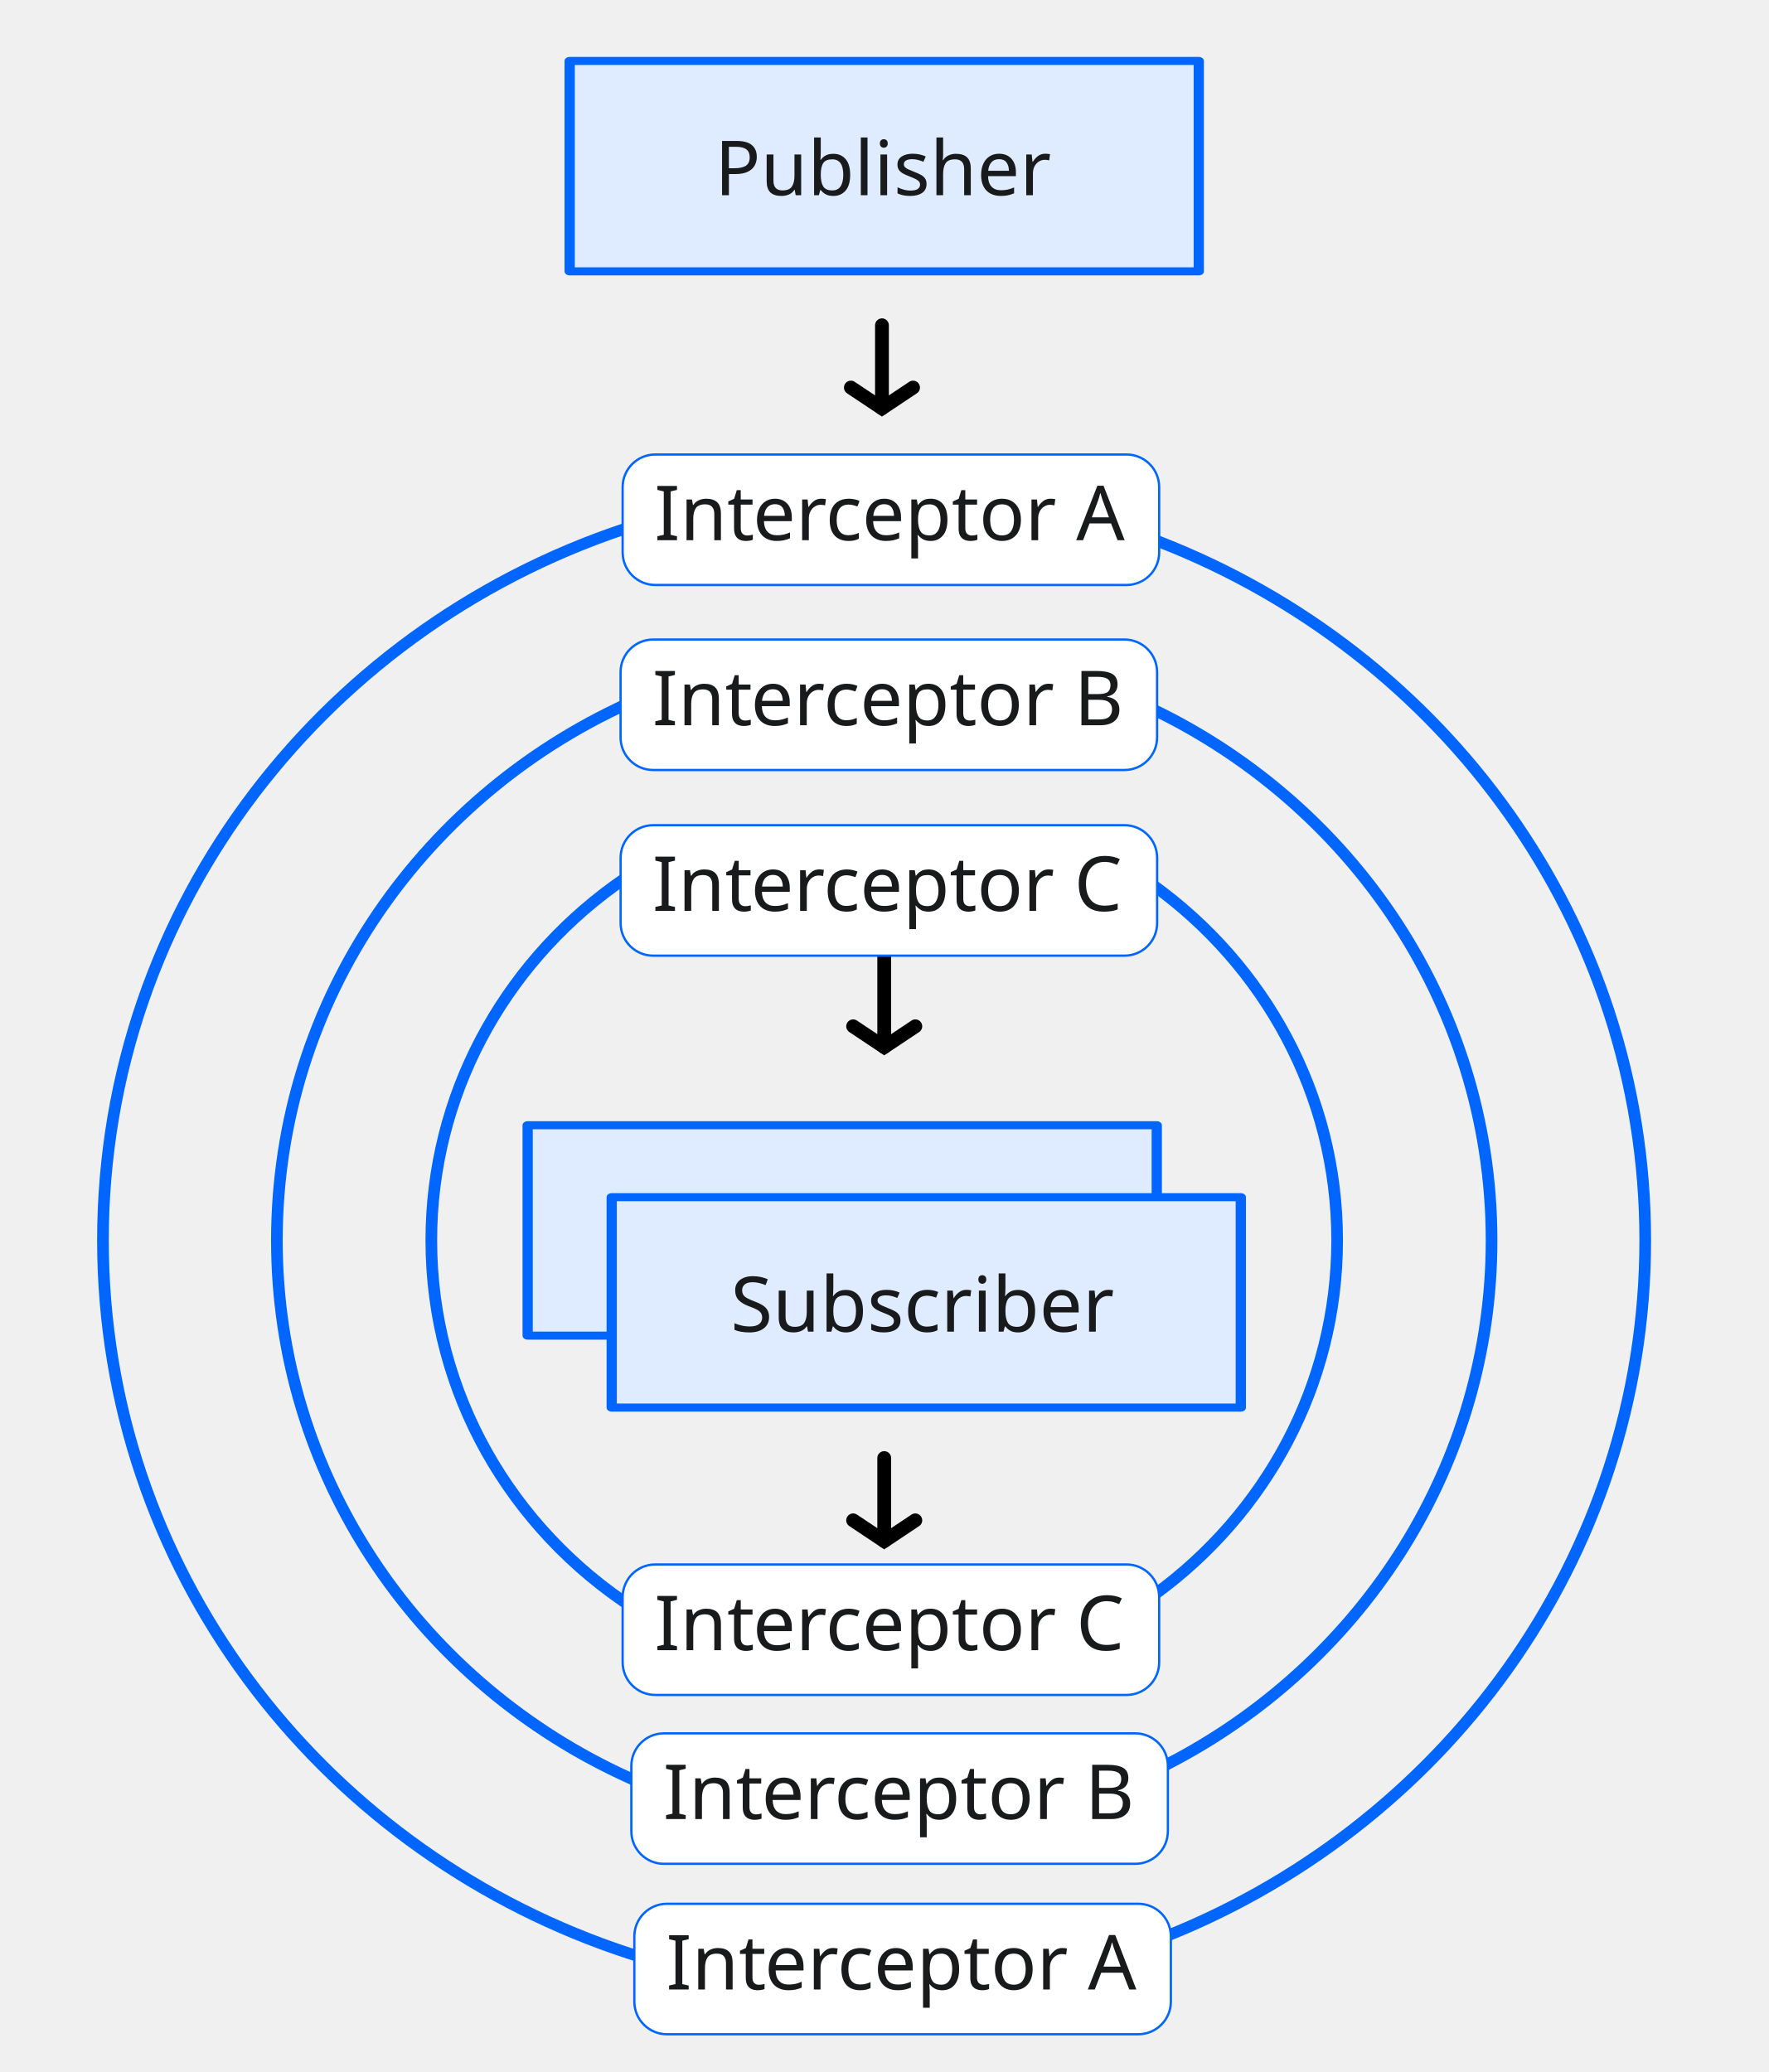
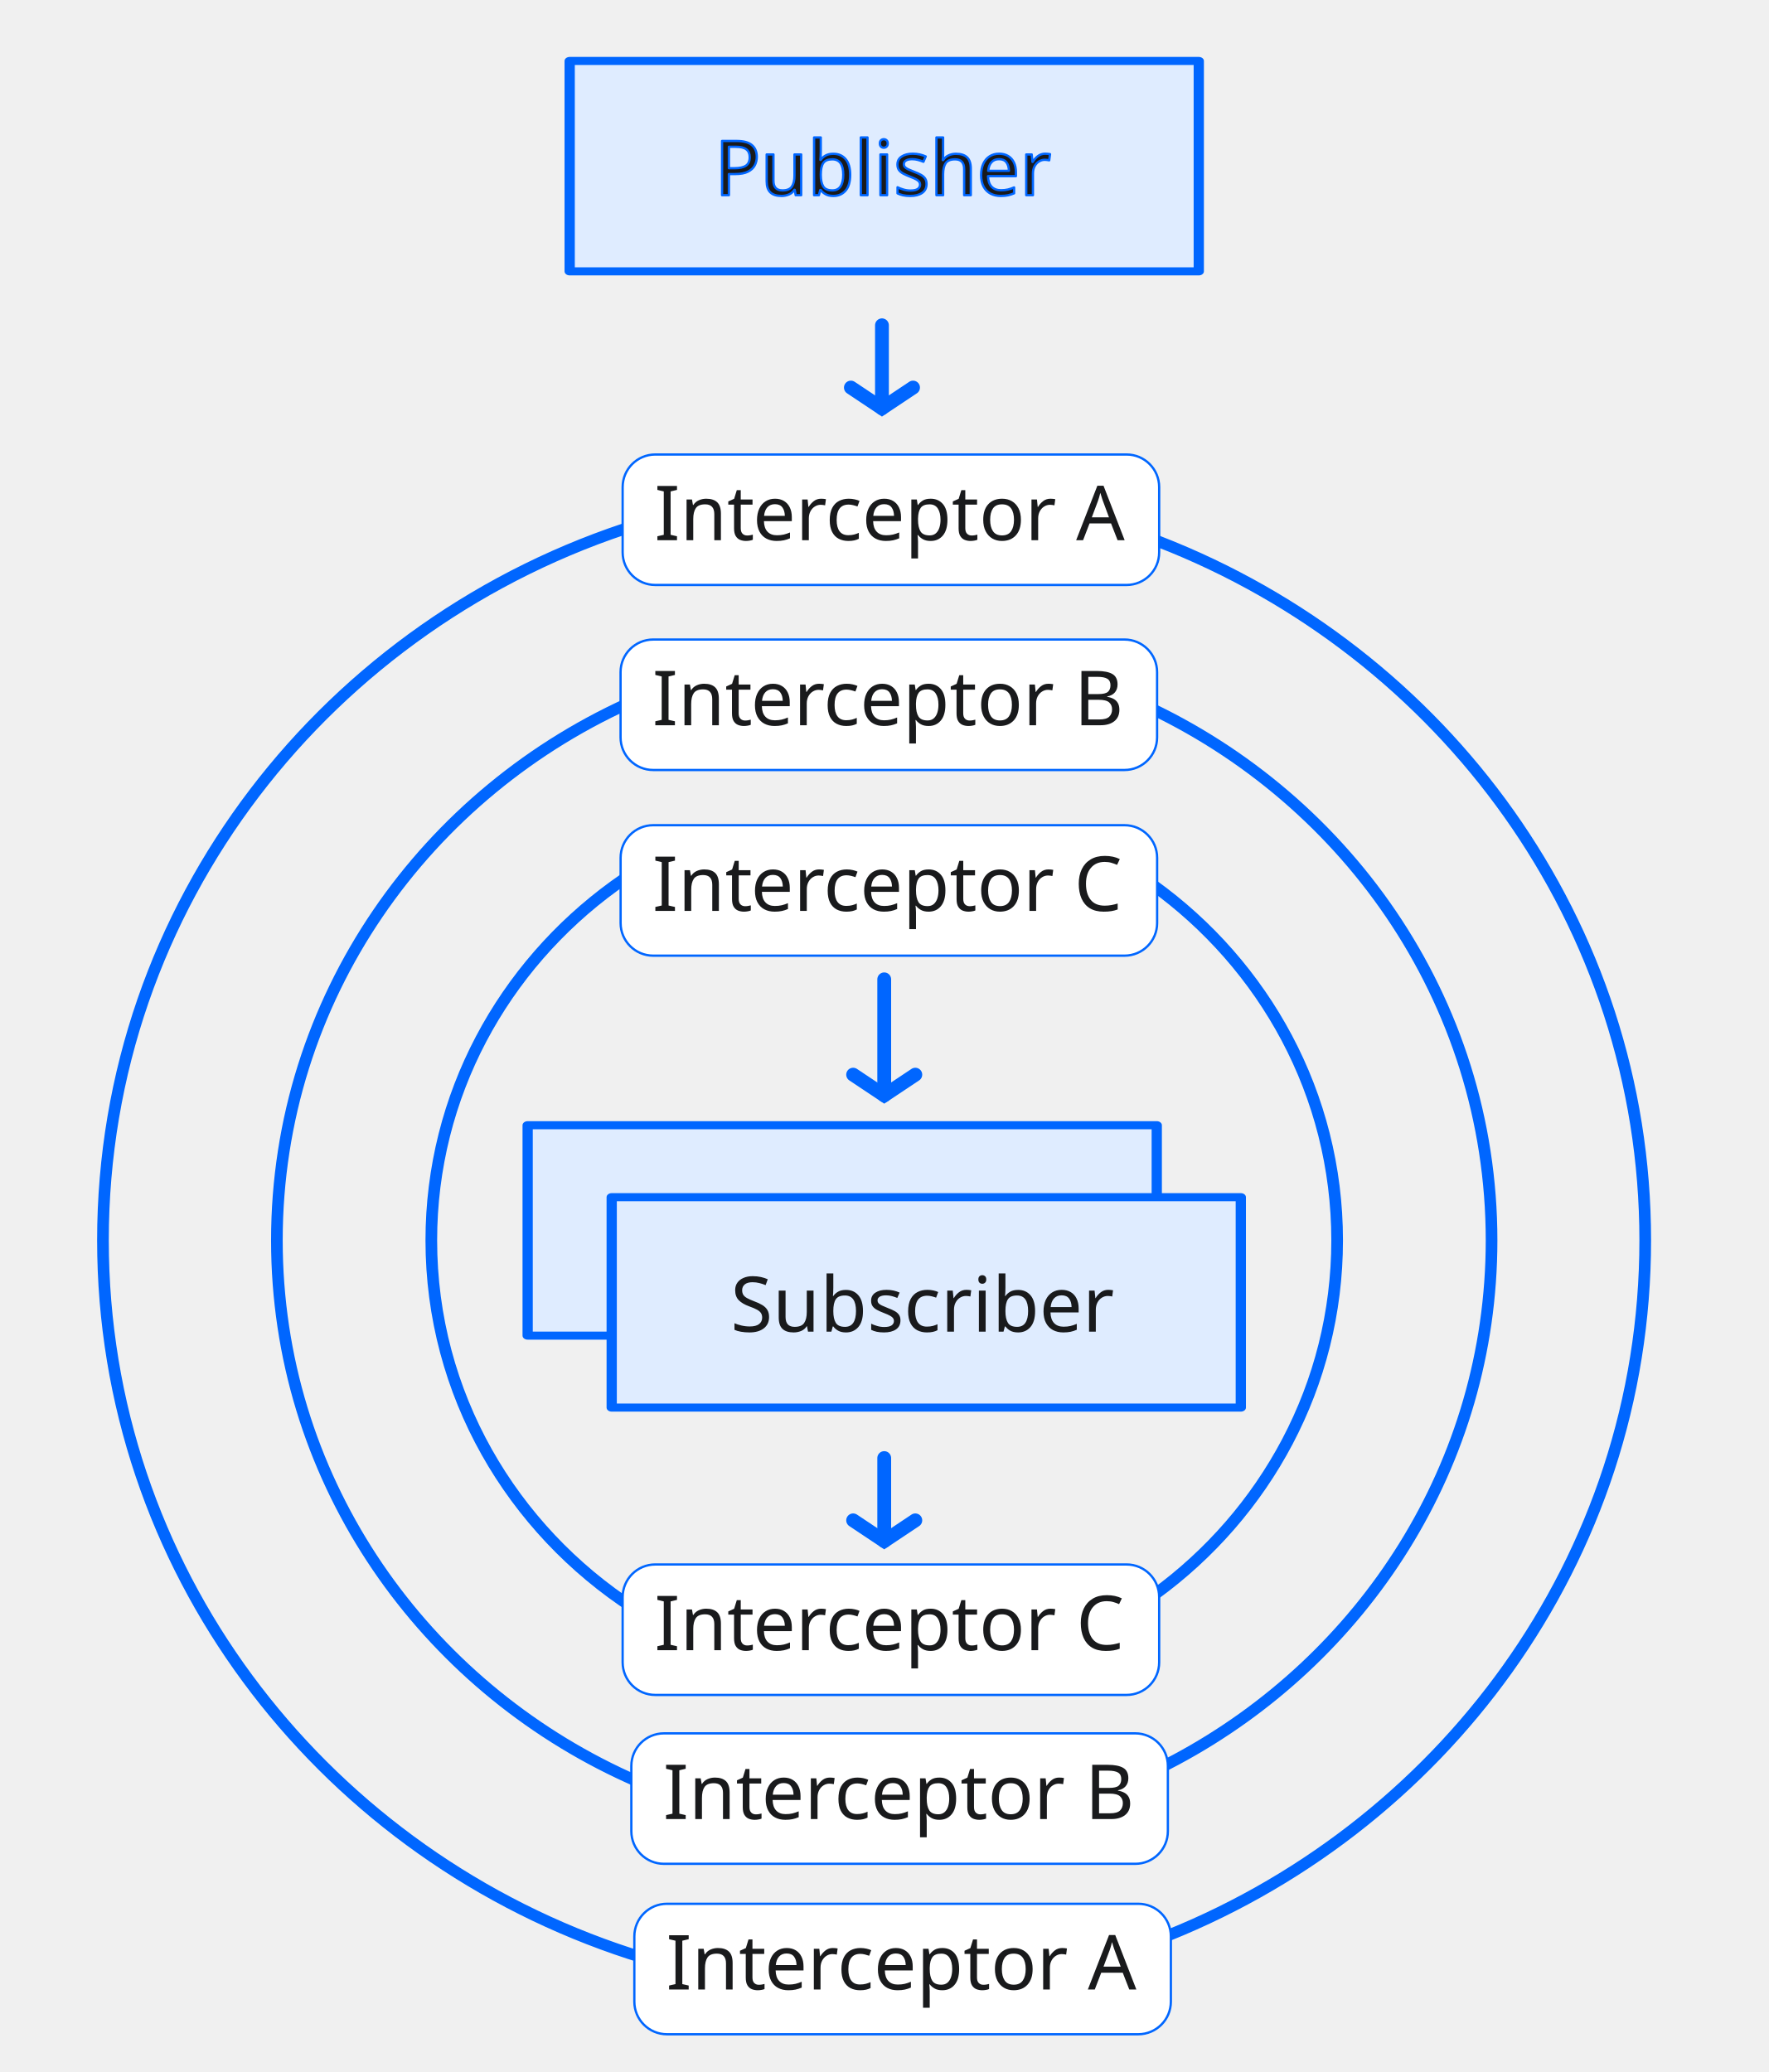
<svg xmlns="http://www.w3.org/2000/svg" width="100%" height="100%" viewBox="0 0 768 900" version="1.1" xml:space="preserve" style="fill-rule:evenodd;clip-rule:evenodd;stroke-linecap:round;stroke-linejoin:round;stroke-miterlimit:1.5;">
  <g transform="matrix(0.883638,0,0,0.861613,17.7108,85.058)">
    <path d="M281.776,347.938C284.87,345.635 288.025,343.41 291.239,341.266M291.413,712.012C231.466,672.112 191.932,603.927 191.932,526.582C191.932,453.46 227.266,388.527 281.776,347.938M540.631,343.18C542.578,344.522 544.502,345.894 546.403,347.295M291.239,341.266C292.813,340.217 294.4,339.187 296.001,338.177M546.403,347.295C601.406,387.839 637.116,453.073 637.116,526.582C637.116,599.634 601.848,664.514 547.425,705.11M547.425,705.11C544.126,707.571 540.757,709.942 537.321,712.221M300.5,717.75C297.422,715.909 294.392,713.996 291.413,712.012" style="fill:none;stroke:rgb(0,102,255);stroke-width:5.73px;" />
  </g>
  <g transform="matrix(1.18493,0,0,1.15539,-107.181,-69.6407)">
    <path d="M317.176,726.782C243.052,690.639 191.932,614.533 191.932,526.582C191.932,435.769 246.432,357.585 324.482,322.981M322.975,729.507C321.027,728.626 319.094,727.718 317.176,726.782M505.068,323.205C582.849,357.92 637.116,435.964 637.116,526.582C637.116,610.733 590.318,684.04 521.35,721.875M521.35,721.875C518.923,723.207 516.468,724.494 513.987,725.737" style="fill:none;stroke:rgb(0,102,255);stroke-width:4.27px;" />
  </g>
  <g transform="matrix(1.5045,0,0,1.467,-244.048,-233.727)">
    <path d="M340.145,736.423C253.821,705.787 191.932,623.355 191.932,526.582C191.932,427.375 256.972,343.24 346.702,314.528M347.604,738.922C345.098,738.132 342.612,737.298 340.145,736.423M490.957,317.807C495.191,318.945 496.247,319.493 496.814,319.719C578.983,352.471 637.116,432.791 637.116,526.582C637.116,620.88 578.351,701.562 495.475,733.972M495.475,733.972C493.153,734.88 492.515,735.543 490.156,736.374" style="fill:none;stroke:rgb(0,102,255);stroke-width:3.37px;" />
  </g>
  <g id="Publisher" transform="matrix(1,0,0,1,-55.4529,-94.1244)">
    <g transform="matrix(1.3493,0,0,1.0615,-105.784,-7.41726)">
      <rect x="302.85" y="120.601" width="202.481" height="86.099" style="fill:rgb(223,236,255);stroke:rgb(0,102,255);stroke-width:3.3px;" />
    </g>
    <g transform="matrix(0.718816,0,0,0.718816,130.442,-14.3013)">
      <g transform="matrix(45.9088,0,0,45.9088,530.246,268.788)">
            </g>
-       <text x="327.466px" y="268.788px" style="font-family:'TiltWarp-Regular', 'Tilt Warp';font-size:45.909px;fill:rgb(25,26,28);">Publisher</text>
+       <text x="327.466px" y="268.788px" style="font-family:'TiltWarp-Regular', 'Tilt Warp';font-size:45.909px;fill:rgb(25,26,28);stroke:rgb(0,102,255);stroke-width:1.39px;stroke-linecap:butt;stroke-miterlimit:2;">Publisher</text>
    </g>
  </g>
  <g id="Subscriber" transform="matrix(1,0,0,1,-73.7028,368.15)">
    <g transform="matrix(1.3493,0,0,1.0615,-105.784,-7.41726)">
      <rect x="302.85" y="120.601" width="202.481" height="86.099" style="fill:rgb(223,236,255);stroke:rgb(0,102,255);stroke-width:3.3px;" />
    </g>
    <g transform="matrix(0.529935,0,0,0.529935,180.942,36.5794)">
      <text x="327.466px" y="268.788px" style="font-family:'TiltWarp-Regular', 'Tilt Warp';font-size:62.825px;">Subscriber</text>
    </g>
  </g>
  <g id="Subscriber1" transform="matrix(1,0,0,1,-37.2029,399.409)">
    <g transform="matrix(1.3493,0,0,1.0615,-105.784,-7.41726)">
      <rect x="302.85" y="120.601" width="202.481" height="86.099" style="fill:rgb(223,236,255);stroke:rgb(0,102,255);stroke-width:3.3px;" />
    </g>
    <g transform="matrix(0.529935,0,0,0.529935,180.942,36.5794)">
      <text x="327.466px" y="268.788px" style="font-family:'TiltWarp-Regular', 'Tilt Warp';font-size:62.825px;fill:rgb(25,26,28);">Subscriber</text>
    </g>
  </g>
-   <g transform="matrix(1,0,0,0.396552,0,289.62)">
-     <g transform="matrix(1,-0,-0,2.52174,0,-730.345)">
-       <path d="M397.5,445.789L384,454.789L370.5,445.789" style="fill:none;stroke:black;stroke-width:6px;stroke-linejoin:miter;stroke-miterlimit:10;" />
-       <path d="M384,404.385L384,454.789" style="fill:none;stroke:black;stroke-width:6px;" />
+   <g transform="matrix(1,0,0,0.396552,0,310.62)">
+     <g transform="matrix(1,-0,-0,2.52174,0,-783.301)">
+       <path d="M397.5,466.789L384,475.789L370.5,466.789" style="fill:none;stroke:rgb(0,102,255);stroke-width:6px;stroke-linejoin:miter;stroke-miterlimit:10;" />
+       <path d="M384,425.385L384,475.789" style="fill:none;stroke:rgb(0,102,255);stroke-width:6px;" />
    </g>
  </g>
  <g transform="matrix(1,0,0,0.291166,0,549.062)">
    <g transform="matrix(1,-0,-0,3.43447,0,-1885.73)">
-       <path d="M397.5,660.378L384,669.378L370.5,660.378" style="fill:none;stroke:black;stroke-width:6px;stroke-linejoin:miter;stroke-miterlimit:10;" />
-       <path d="M384,633.327L384,669.378" style="fill:none;stroke:black;stroke-width:6px;" />
+       <path d="M397.5,660.378L384,669.378L370.5,660.378" style="fill:none;stroke:rgb(0,102,255);stroke-width:6px;stroke-linejoin:miter;stroke-miterlimit:10;" />
+       <path d="M384,633.327L384,669.378" style="fill:none;stroke:rgb(0,102,255);stroke-width:6px;" />
    </g>
  </g>
  <g transform="matrix(1,0,0,0.291166,-0.982881,57.0245)">
    <g transform="matrix(1,-0,-0,3.43447,0.982881,-195.849)">
-       <path d="M396.517,168.341L383.017,177.341L369.517,168.341" style="fill:none;stroke:black;stroke-width:6px;stroke-linejoin:miter;stroke-miterlimit:10;" />
-       <path d="M383.017,141.29L383.017,177.341" style="fill:none;stroke:black;stroke-width:6px;" />
+       <path d="M396.517,168.341L383.017,177.341L369.517,168.341" style="fill:none;stroke:rgb(0,102,255);stroke-width:6px;stroke-linejoin:miter;stroke-miterlimit:10;" />
+       <path d="M383.017,141.29L383.017,177.341" style="fill:none;stroke:rgb(0,102,255);stroke-width:6px;" />
    </g>
  </g>
  <g id="InterceptorA" transform="matrix(1,0,0,1,-0.900526,80.3706)">
    <g transform="matrix(1,0,0,1.01114,-0.715545,-2.9433)">
      <path d="M504.116,212.164L504.116,240.187C504.116,247.92 497.768,254.198 489.949,254.198L285.283,254.198C277.464,254.198 271.116,247.92 271.116,240.187L271.116,212.164C271.116,204.431 277.464,198.153 285.283,198.153L489.949,198.153C497.768,198.153 504.116,204.431 504.116,212.164Z" style="fill:white;stroke:rgb(0,102,255);stroke-width:0.99px;" />
    </g>
    <g transform="matrix(0.404946,0,0,0.404946,151.565,125.8)">
      <g id="Interceptor1">
        <g transform="matrix(81.4923,0,0,81.4923,824.162,268.788)">
                </g>
        <text x="327.466px" y="268.788px" style="font-family:'TiltWarp-Regular', 'Tilt Warp';font-size:81.492px;fill:rgb(25,26,28);">Int<tspan x="433.08px 479.287px 511.069px 549.451px 595.658px 645.775px 677.394px " y="268.788px 268.788px 268.788px 268.788px 268.788px 268.788px 268.788px ">ercepto</tspan>r B</text>
      </g>
    </g>
  </g>
  <g id="InterceptorA1" transform="matrix(1,0,0,1,-0.883407,161.02)">
    <g transform="matrix(1,0,0,1.01114,-0.715545,-2.9433)">
      <path d="M504.116,212.164L504.116,240.187C504.116,247.92 497.768,254.198 489.949,254.198L285.283,254.198C277.464,254.198 271.116,247.92 271.116,240.187L271.116,212.164C271.116,204.431 277.464,198.153 285.283,198.153L489.949,198.153C497.768,198.153 504.116,204.431 504.116,212.164Z" style="fill:white;stroke:rgb(0,102,255);stroke-width:0.99px;" />
    </g>
    <g transform="matrix(0.404946,0,0,0.404946,151.565,125.8)">
      <g id="Interceptor11">
        <g transform="matrix(81.4923,0,0,81.4923,823.347,268.788)">
                </g>
        <text x="327.466px" y="268.788px" style="font-family:'TiltWarp-Regular', 'Tilt Warp';font-size:81.492px;fill:rgb(25,26,28);">Int<tspan x="433.08px 479.287px 511.069px 549.451px 595.658px 645.775px 677.394px " y="268.788px 268.788px 268.788px 268.788px 268.788px 268.788px 268.788px ">ercepto</tspan>r C</text>
      </g>
    </g>
  </g>
  <g id="InterceptorA2" transform="matrix(1,0,0,1,0,482.131)">
    <g transform="matrix(1,0,0,1.01114,-0.715545,-2.9433)">
      <path d="M504.116,212.164L504.116,240.187C504.116,247.92 497.768,254.198 489.949,254.198L285.283,254.198C277.464,254.198 271.116,247.92 271.116,240.187L271.116,212.164C271.116,204.431 277.464,198.153 285.283,198.153L489.949,198.153C497.768,198.153 504.116,204.431 504.116,212.164Z" style="fill:white;stroke:rgb(0,102,255);stroke-width:0.99px;" />
    </g>
    <g transform="matrix(0.404946,0,0,0.404946,151.565,125.8)">
      <g id="Interceptor12">
        <g transform="matrix(81.4923,0,0,81.4923,823.347,268.788)">
                </g>
        <text x="327.466px" y="268.788px" style="font-family:'TiltWarp-Regular', 'Tilt Warp';font-size:81.492px;fill:rgb(25,26,28);">Int<tspan x="433.08px 479.287px 511.069px 549.451px 595.658px 645.775px 677.394px " y="268.788px 268.788px 268.788px 268.788px 268.788px 268.788px 268.788px ">ercepto</tspan>r C</text>
      </g>
    </g>
  </g>
  <g id="InterceptorA3" transform="matrix(1,0,0,1,3.77921,555.487)">
    <g transform="matrix(1,0,0,1.01114,-0.715545,-2.9433)">
      <path d="M504.116,212.164L504.116,240.187C504.116,247.92 497.768,254.198 489.949,254.198L285.283,254.198C277.464,254.198 271.116,247.92 271.116,240.187L271.116,212.164C271.116,204.431 277.464,198.153 285.283,198.153L489.949,198.153C497.768,198.153 504.116,204.431 504.116,212.164Z" style="fill:white;stroke:rgb(0,102,255);stroke-width:0.99px;" />
    </g>
    <g transform="matrix(0.404946,0,0,0.404946,151.565,125.8)">
      <g id="Interceptor13">
        <g transform="matrix(81.4923,0,0,81.4923,824.162,268.788)">
                </g>
        <text x="327.466px" y="268.788px" style="font-family:'TiltWarp-Regular', 'Tilt Warp';font-size:81.492px;fill:rgb(25,26,28);">Int<tspan x="433.08px 479.287px 511.069px 549.451px 595.658px 645.775px 677.394px " y="268.788px 268.788px 268.788px 268.788px 268.788px 268.788px 268.788px ">ercepto</tspan>r B</text>
      </g>
    </g>
  </g>
  <g id="InterceptorA4" transform="matrix(1,0,0,1,5.08139,629.518)">
    <g transform="matrix(1,0,0,1.01114,-0.715545,-2.9433)">
      <path d="M504.116,212.164L504.116,240.187C504.116,247.92 497.768,254.198 489.949,254.198L285.283,254.198C277.464,254.198 271.116,247.92 271.116,240.187L271.116,212.164C271.116,204.431 277.464,198.153 285.283,198.153L489.949,198.153C497.768,198.153 504.116,204.431 504.116,212.164Z" style="fill:white;stroke:rgb(0,102,255);stroke-width:0.99px;" />
    </g>
    <g transform="matrix(0.404946,0,0,0.404946,151.565,125.8)">
      <g id="Interceptor14">
        <g transform="matrix(81.4923,0,0,81.4923,829.133,268.788)">
                </g>
        <text x="327.466px" y="268.788px" style="font-family:'TiltWarp-Regular', 'Tilt Warp';font-size:81.492px;fill:rgb(25,26,28);">Int<tspan x="433.08px 479.287px 511.069px 549.451px 595.658px 645.775px 677.394px " y="268.788px 268.788px 268.788px 268.788px 268.788px 268.788px 268.788px ">ercepto</tspan>r A</text>
      </g>
    </g>
  </g>
  <g id="InterceptorA5">
    <g transform="matrix(1,0,0,1.01114,-0.715545,-2.9433)">
      <path d="M504.116,212.164L504.116,240.187C504.116,247.92 497.768,254.198 489.949,254.198L285.283,254.198C277.464,254.198 271.116,247.92 271.116,240.187L271.116,212.164C271.116,204.431 277.464,198.153 285.283,198.153L489.949,198.153C497.768,198.153 504.116,204.431 504.116,212.164Z" style="fill:white;stroke:rgb(0,102,255);stroke-width:0.99px;" />
    </g>
    <g transform="matrix(0.404946,0,0,0.404946,151.565,125.8)">
      <g id="Interceptor15">
        <g transform="matrix(81.4923,0,0,81.4923,829.133,268.788)">
                </g>
        <text x="327.466px" y="268.788px" style="font-family:'TiltWarp-Regular', 'Tilt Warp';font-size:81.492px;fill:rgb(25,26,28);">Int<tspan x="433.08px 479.287px 511.069px 549.451px 595.658px 645.775px 677.394px " y="268.788px 268.788px 268.788px 268.788px 268.788px 268.788px 268.788px ">ercepto</tspan>r A</text>
      </g>
    </g>
  </g>
</svg>
